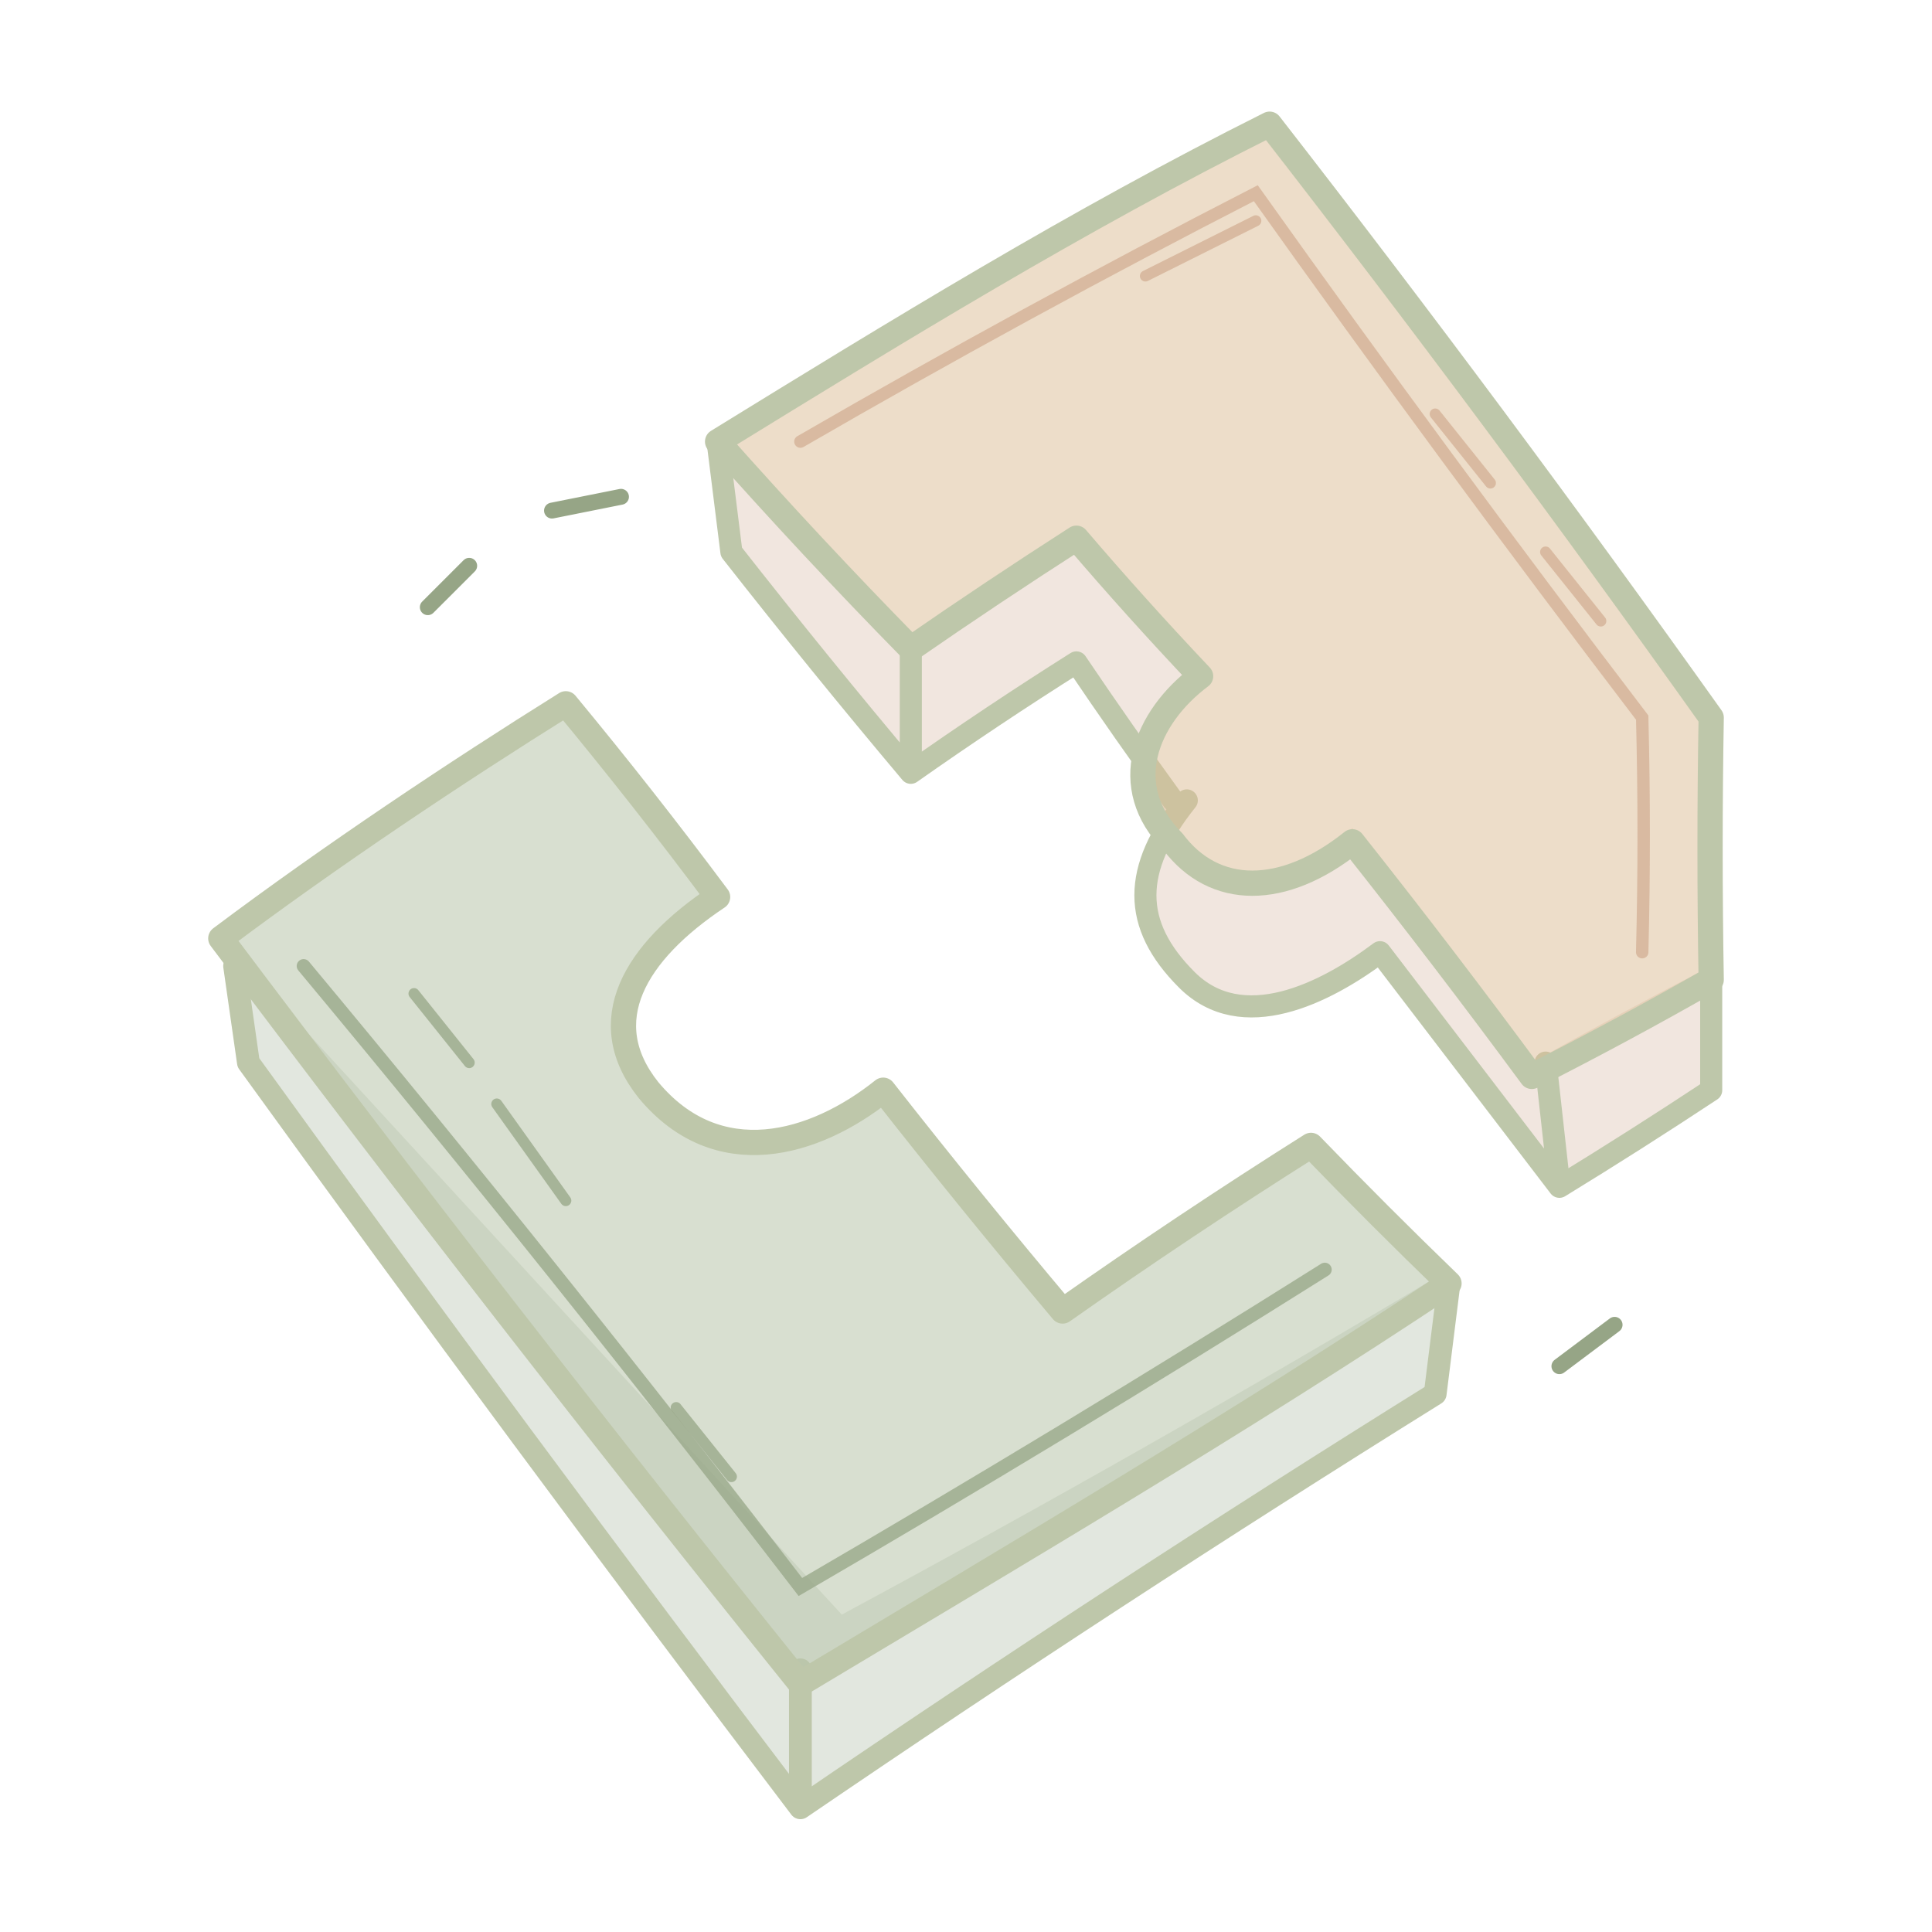
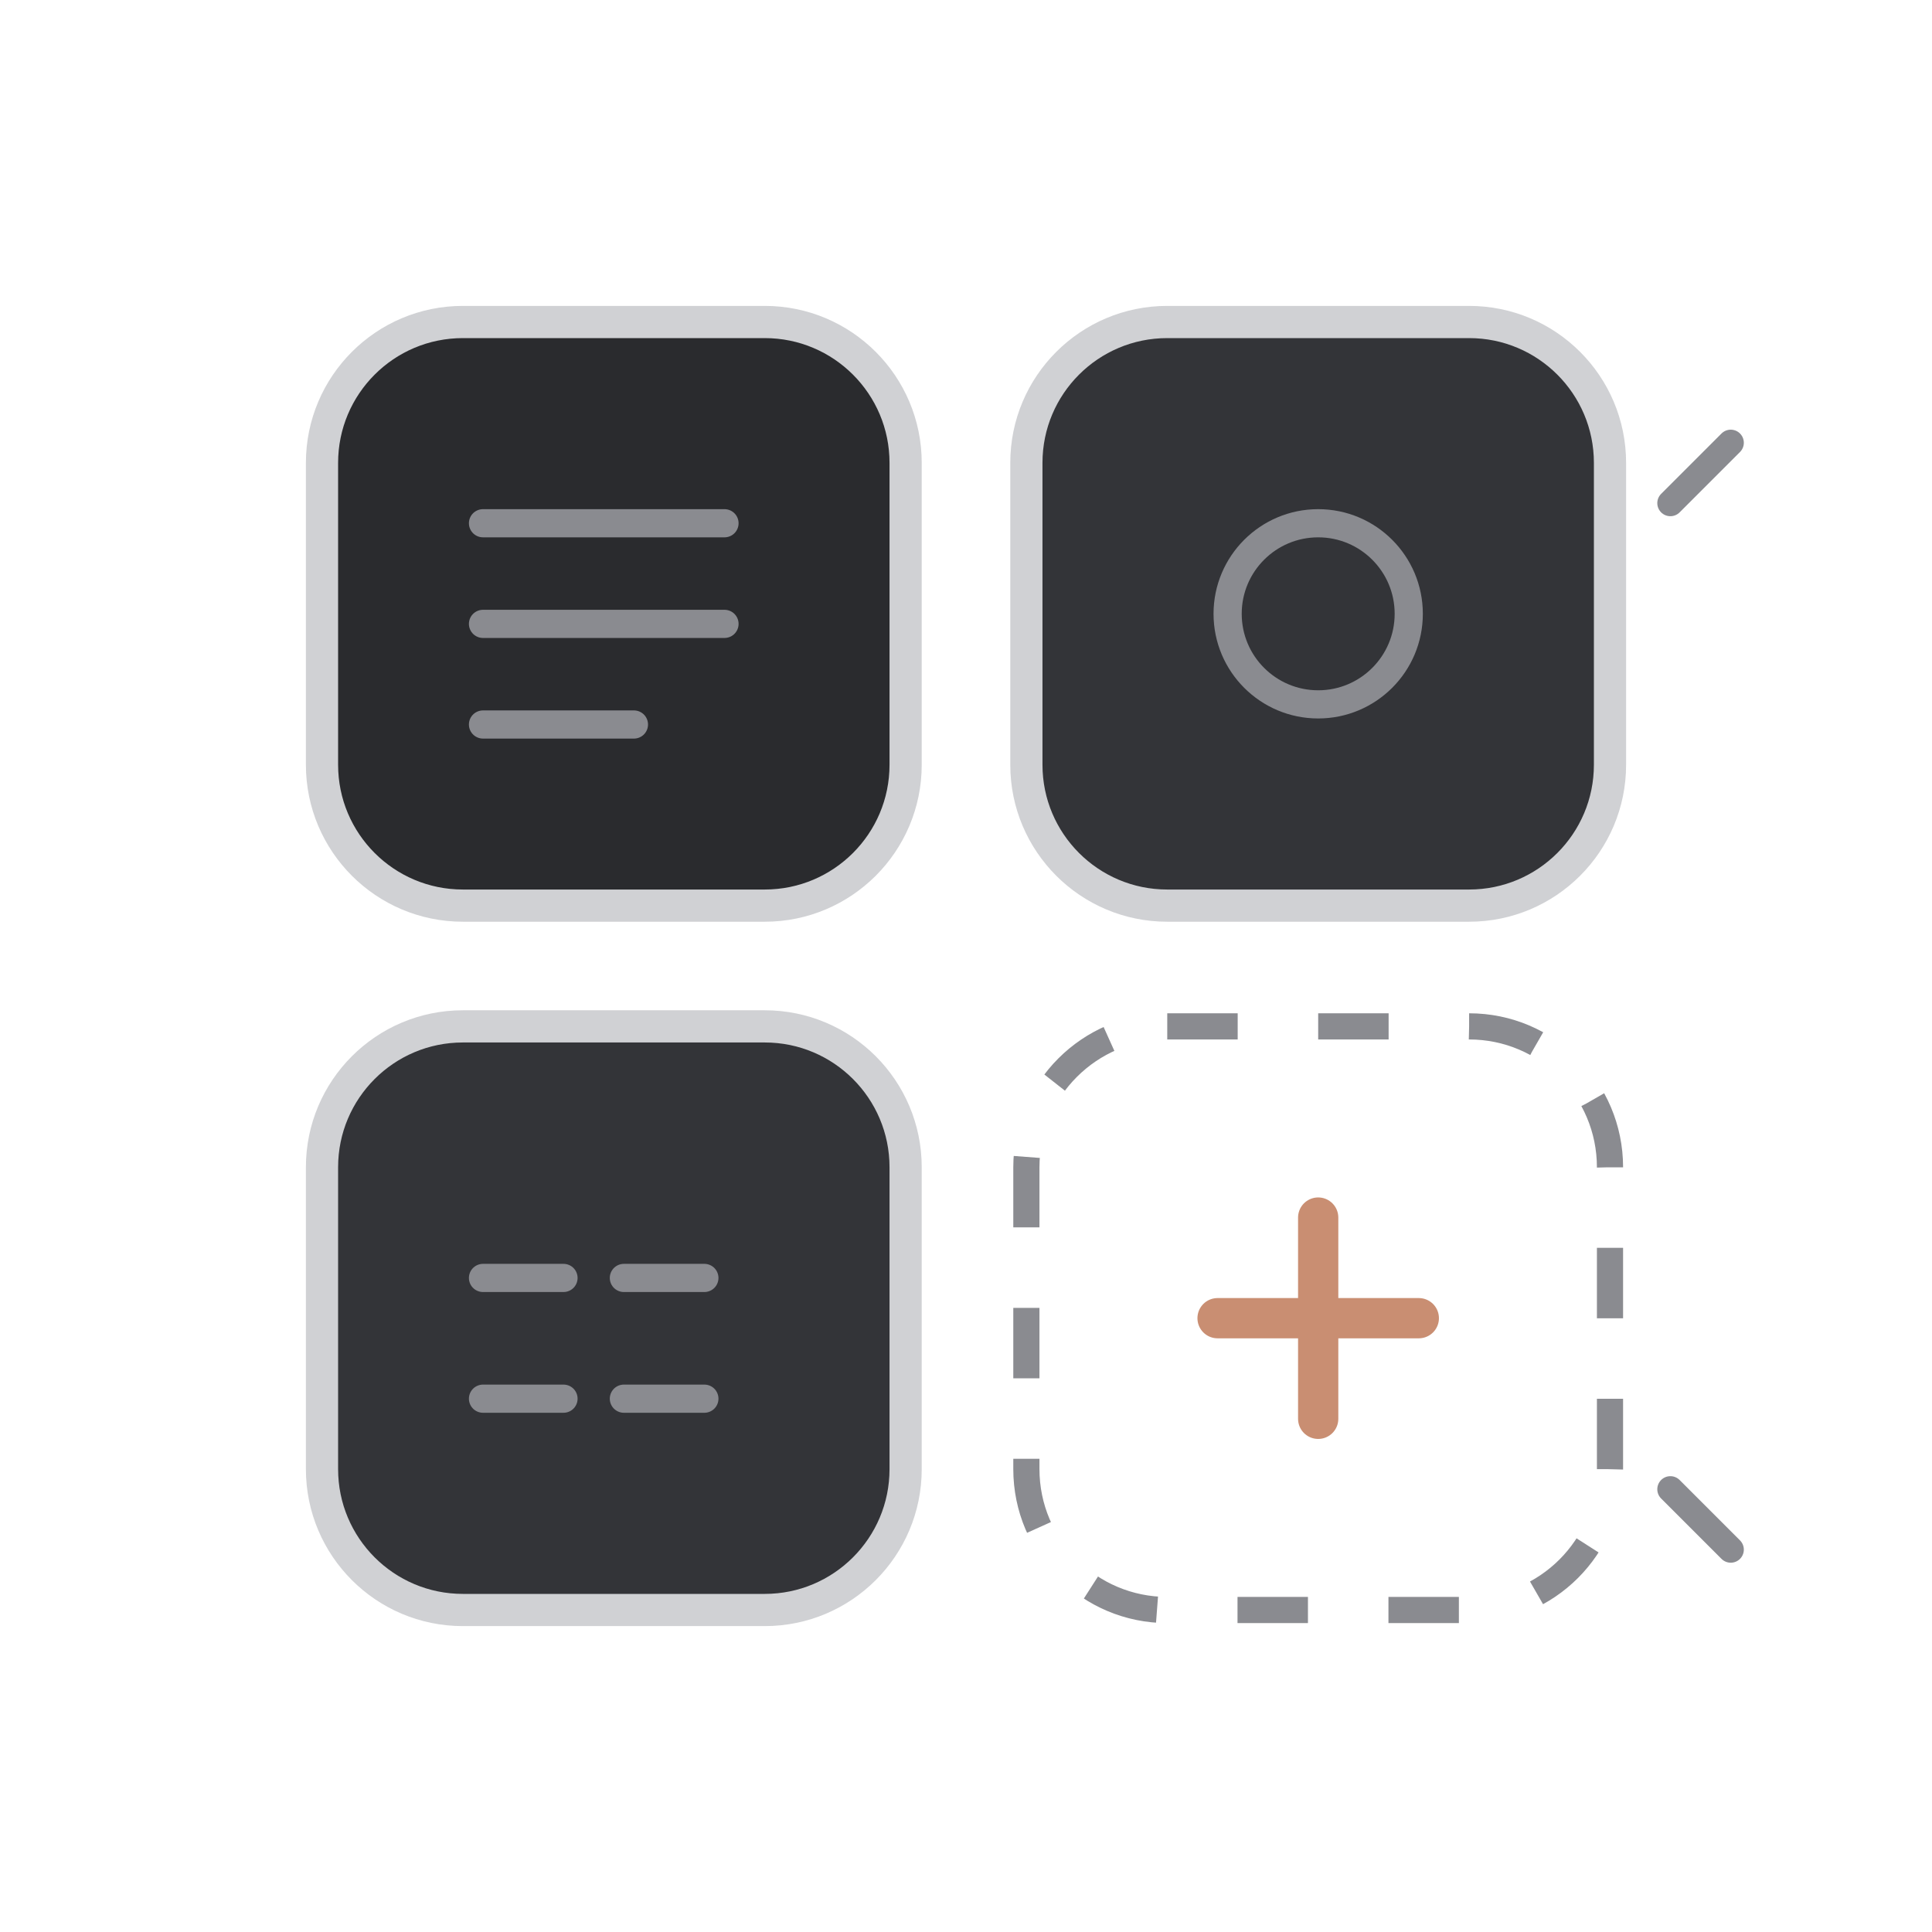
- <svg xmlns="http://www.w3.org/2000/svg" width="192" height="192" viewBox="27 22 140 140" fill="none" role="img" aria-labelledby="03-plugins-title 03-plugins-desc">
-   <g id="lower-module-side">
-     <path d="M43 90L45 98Q64.687 125.232 85 152Q107.696 137.018 131 123L132 114Q110.282 126.996 88 139Z" fill="#9EAF93" fill-opacity=".30" />
-     <path d="M44 92L45 99Q64.687 126.232 85 153Q107.689 137.523 131 123L132 115M85 143L85 153" stroke="#BEC7AA" stroke-width="1.65" stroke-linecap="round" stroke-linejoin="round" />
+ <svg xmlns="http://www.w3.org/2000/svg" width="192" height="192" viewBox="0 0 192 192" fill="none">
+   <g stroke="#D0D1D4" stroke-width="3.2" stroke-linejoin="round">
+     <rect x="32" y="32" width="58" height="58" rx="14" fill="#2A2B2E" />
+     <rect x="102" y="32" width="58" height="58" rx="14" fill="#333438" />
+     <rect x="32" y="102" width="58" height="58" rx="14" fill="#333438" />
+     <rect x="102" y="102" width="58" height="58" rx="14" stroke="#8A8B90" stroke-width="2.6" stroke-dasharray="7 8" />
  </g>
-   <g id="lower-module">
-     <path d="M43 90C51 84 60 78 68 73Q73.677 79.861 79 87C73 91 70 96 74 101C79 107 86 105 91 101Q97.361 109.113 104 117Q112.848 110.772 122 105Q126.913 110.087 132 115C117 125 100 135 85 144Q63.55 117.35 43 90Z" fill="#BAC6AC" fill-opacity=".56" />
-     <path d="M43 90C51 84 60 78 68 73Q73.677 79.861 79 87C73 91 70 96 74 101C79 107 86 105 91 101Q97.361 109.113 104 117Q112.848 110.772 122 105Q126.913 110.087 132 115C117 125 100 135 85 144Q63.55 117.35 43 90Z" stroke="#BEC7AA" stroke-width="1.83" stroke-linecap="round" stroke-linejoin="round" />
-     <path d="M49 92Q67.445 114.144 85 137Q104.199 125.829 123 114" stroke="#96A586" stroke-width="1" stroke-linecap="round" opacity=".75" />
-     <path d="M57 94L61 99M63 102L68 109M76 124L80 129" stroke="#96A586" stroke-width=".8" stroke-linecap="round" opacity=".75" />
+   <g stroke="#8A8B90" stroke-width="2.8" stroke-linecap="round">
+     <path d="M48 52h24M48 62h24M48 72h15" />
+     <circle cx="131" cy="61" r="9" />
+     <path d="M48 127h8M48 139h8M62 127h8M62 139h8" />
  </g>
-   <g id="upper-module-side">
-     <path d="M79 54L80 62Q86.361 70.113 93 78Q98.899 73.848 105 70Q108.913 75.069 113 80C109 85 109 89 113 93C117 97 123 94 127 91Q133.715 99.335 140 108Q145.561 104.595 151 101L151 92Q144.439 95.387 138 99Q131.285 90.665 125 82C121 86 115 87 112 83C108 79 110 74 114 71Q109.587 65.922 105 61Q99.101 65.152 93 69Z" fill="#C99D80" fill-opacity=".25" />
-     <path d="M79 54L80 62Q86.361 70.113 93 78Q98.899 73.848 105 70Q108.413 75.061 112 80M139 99L140 108Q145.561 104.595 151 101L151 92M93 69L93 78M113 80C109 85 109 89 113 93C117 97 123 94 127 91L140 108" stroke="#BEC7AA" stroke-width="1.6" stroke-linecap="round" stroke-linejoin="round" />
+   <g stroke="#C98E72" stroke-width="4" stroke-linecap="round">
+     <path d="M131 121v20M121 131h20" />
  </g>
-   <g id="upper-module">
-     <path d="M79 54C92 46 105 38 119 31Q135.457 52.16 151 74Q150.835 83.5 151 93Q144.589 96.665 138 100Q131.647 91.387 125 83C120 87 115 87 112 83C108 79 110 74 114 71Q109.373 66.114 105 61Q98.931 64.896 93 69Q85.81 61.677 79 54Z" fill="#DBBC95" fill-opacity=".51" />
-     <path d="M79 54C92 46 105 38 119 31Q135.457 52.16 151 74Q150.835 83.5 151 93Q144.589 96.665 138 100Q131.647 91.387 125 83C120 87 115 87 112 83C108 79 110 74 114 71Q109.373 66.114 105 61Q98.931 64.896 93 69Q85.81 61.677 79 54Z" stroke="#BEC7AA" stroke-width="1.83" stroke-linecap="round" stroke-linejoin="round" />
-     <path d="M85 54Q101.272 44.582 118 36Q131.686 55.231 146 74Q146.215 82.5 146 91" stroke="#C99D80" stroke-width=".9" stroke-linecap="round" opacity=".55" />
-     <path d="M110 42L118 38M131 52L135 57M139 62L143 67" stroke="#C99D80" stroke-width=".8" stroke-linecap="round" opacity=".55" />
-   </g>
-   <g id="fit-guides" stroke="#96A586" stroke-width="1.15" stroke-linecap="round">
-     <path d="M72 58L67 59M61 63L58 66M140 121L144 118" />
+   <g stroke="#8A8B90" stroke-width="2.6" stroke-linecap="round">
+     <path d="M166 50l6-6M166 148l6 6" />
  </g>
</svg>
